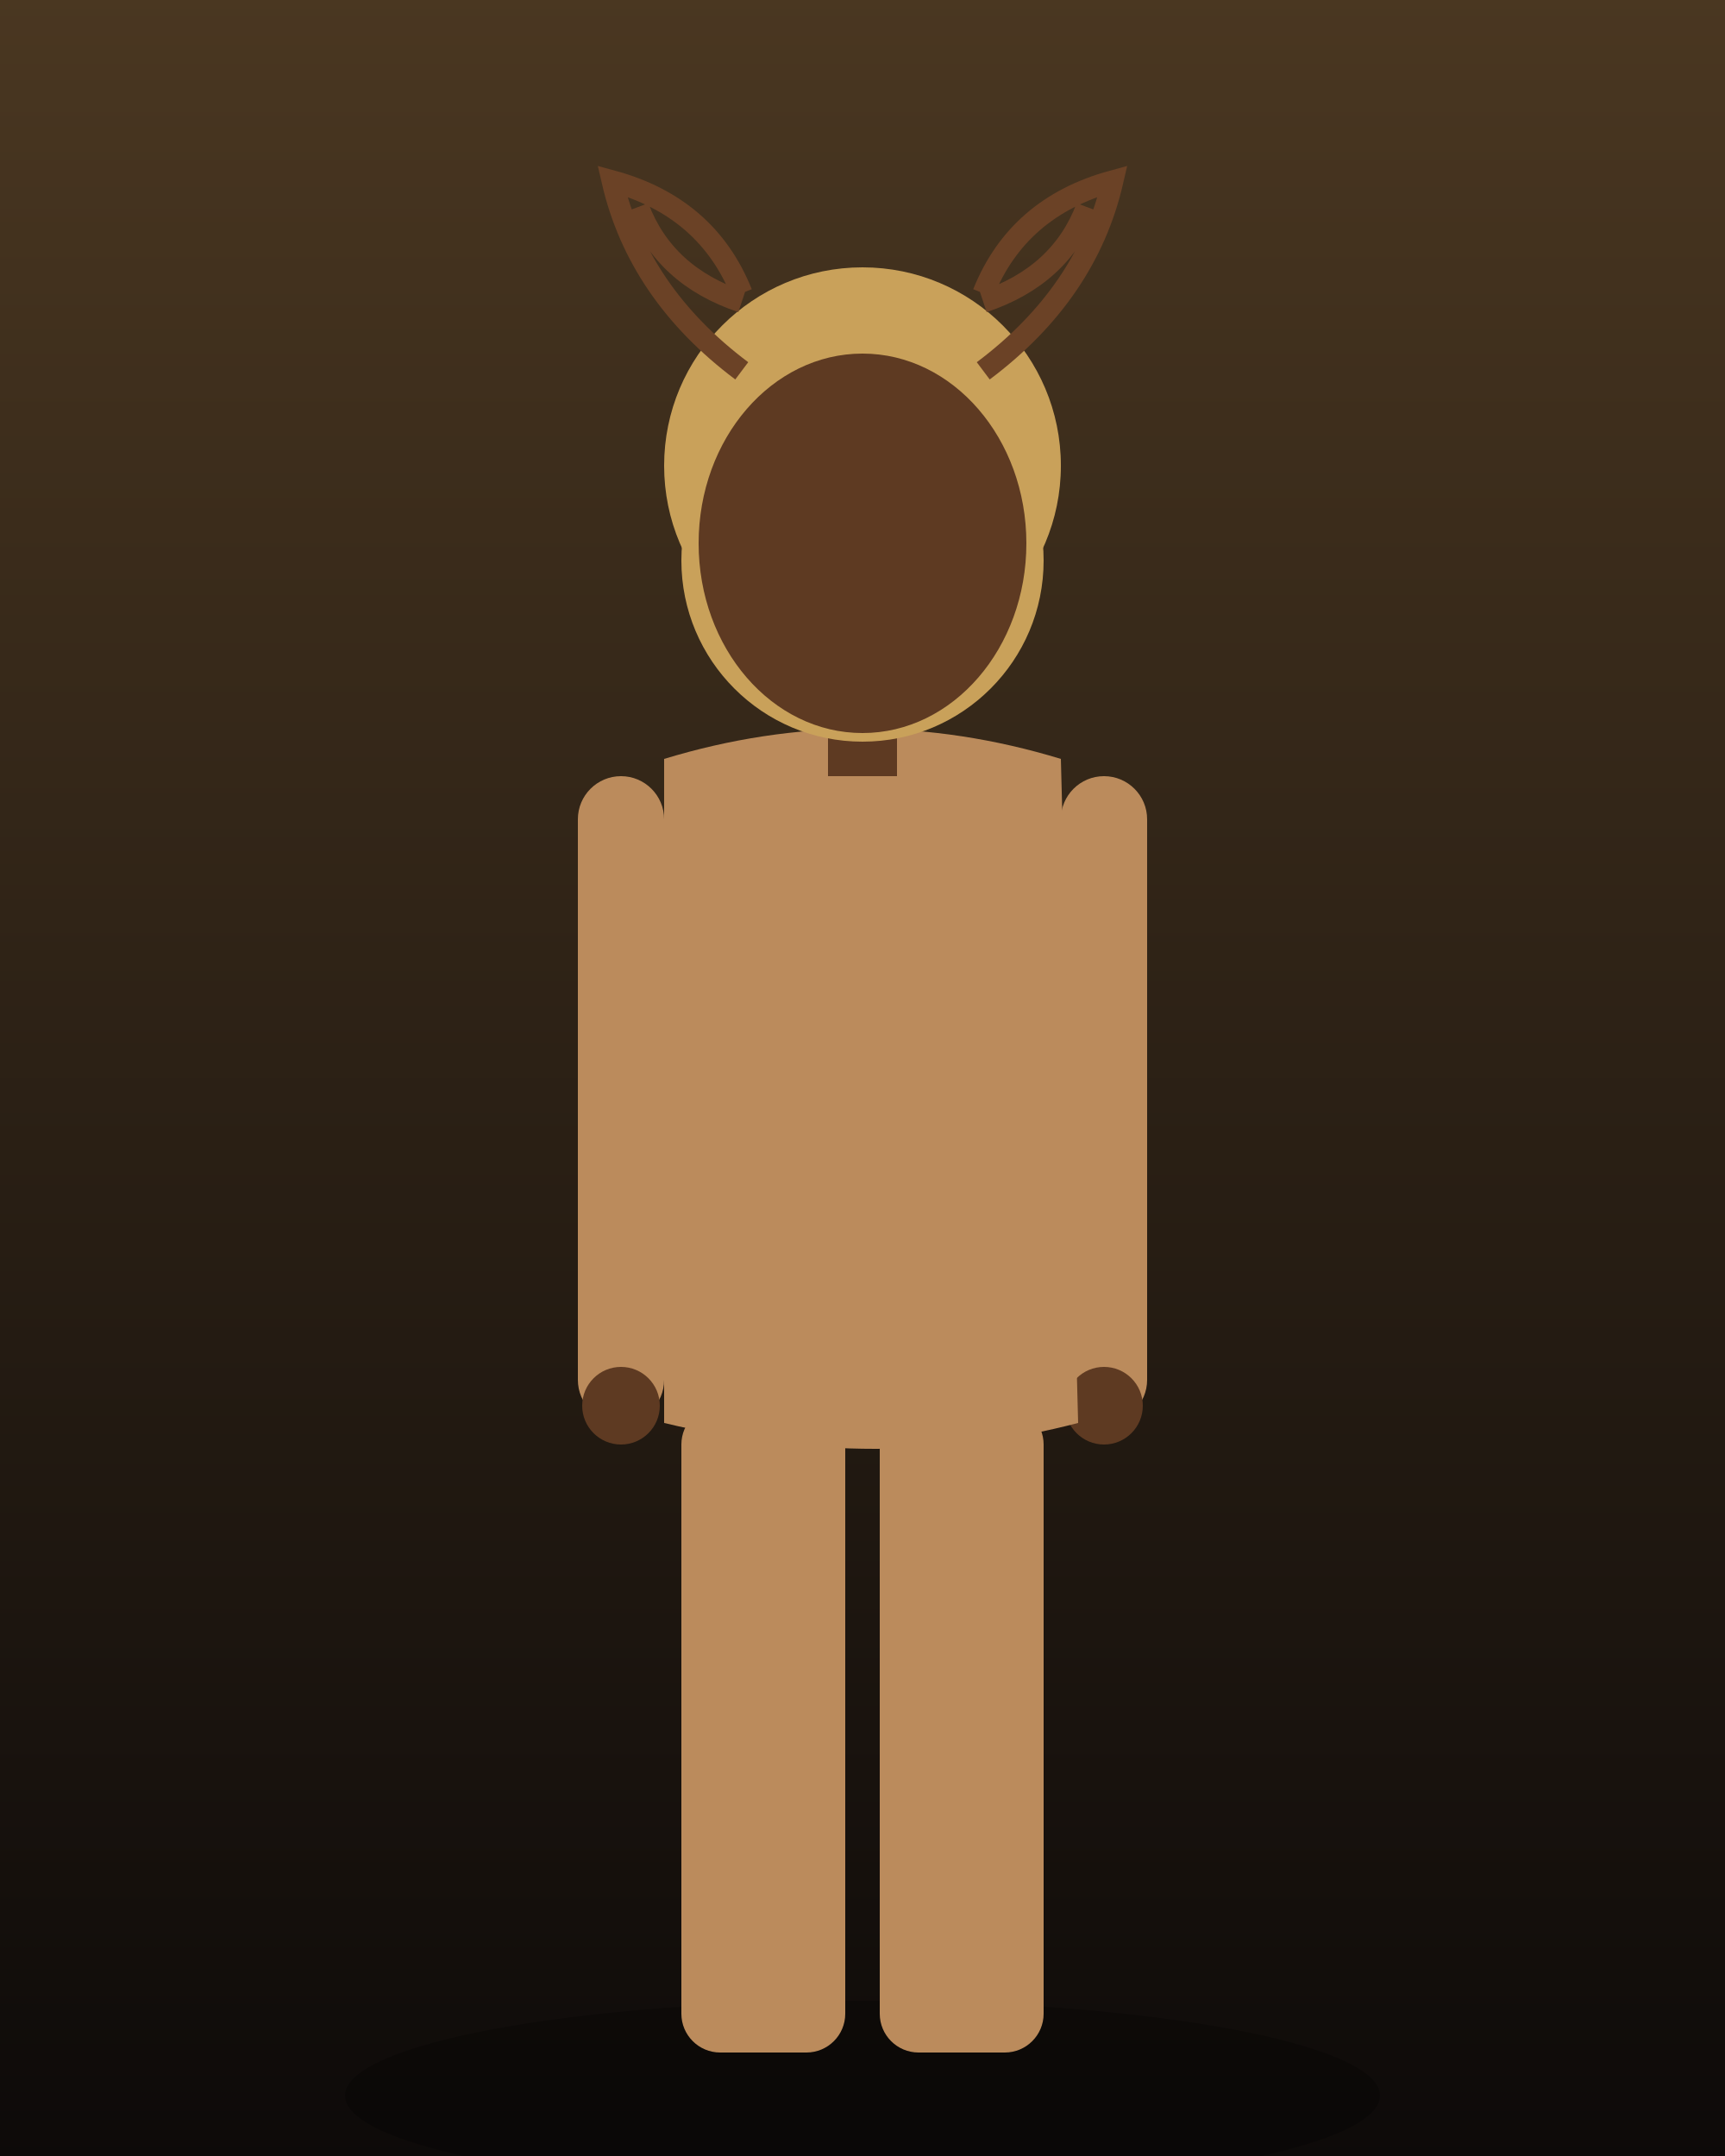
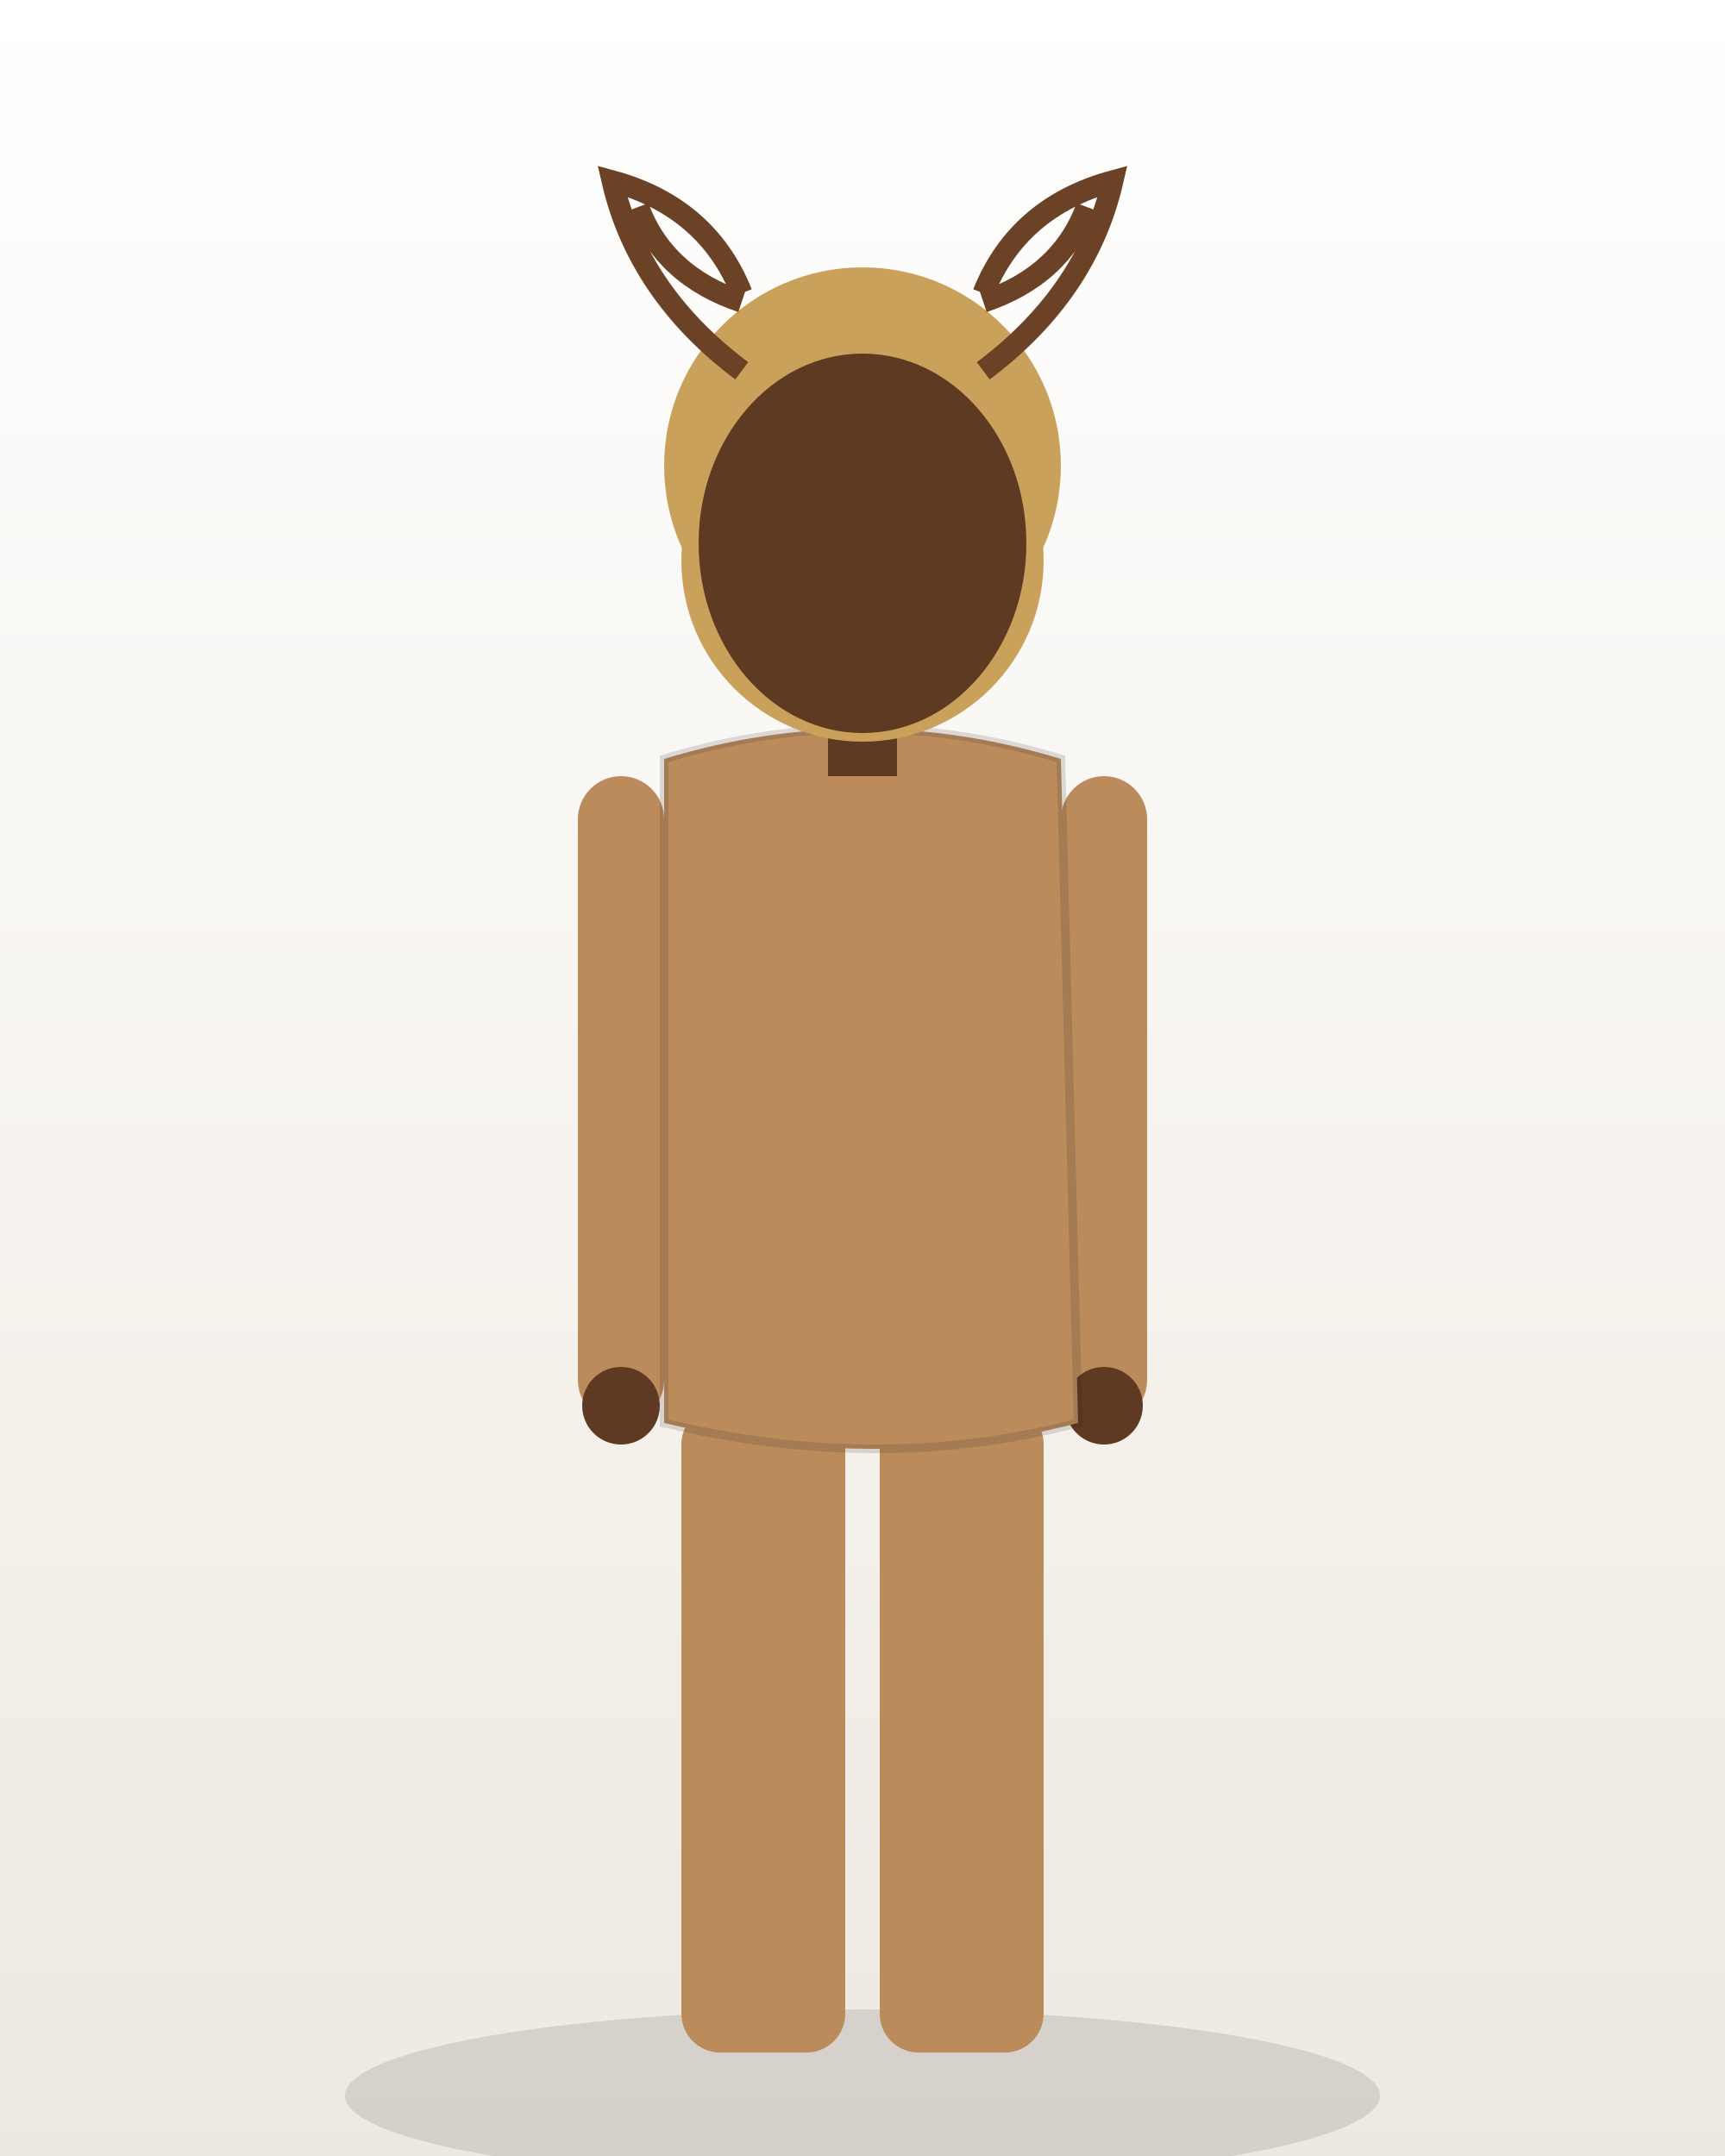
<svg xmlns="http://www.w3.org/2000/svg" width="400" height="500" viewBox="0 0 400 500" role="img" aria-label="Reindeer Onesie illustration">
  <defs>
    <linearGradient id="g-pj-reindeer-onesie" x1="0" y1="0" x2="0" y2="1">
-       <stop offset="0" stop-color="#4A3721" />
-       <stop offset="1" stop-color="#0d0a09" />
+       <stop offset="0" stop-color="#ffffff" />
+       <stop offset="1" stop-color="#eee9e0" />
    </linearGradient>
  </defs>
  <rect width="400" height="500" fill="url(#g-pj-reindeer-onesie)" />
-   <ellipse cx="200" cy="486" rx="120" ry="22" fill="#000" opacity="0.25" />
+   <ellipse cx="200" cy="486" rx="120" ry="20" fill="#1c1a17" opacity="0.12" />
  <clipPath id="t-pj-reindeer-onesie">
    <path d="M154 176     q46 -14 92 0     l4 154     q-46 12 -96 0 Z" />
  </clipPath>
  <rect x="158" y="326" width="38" height="150" rx="9" fill="#BB8B5C" />
  <rect x="204" y="326" width="38" height="150" rx="9" fill="#BB8B5C" />
  <rect x="134" y="180" width="20" height="150" rx="10" fill="#BB8B5C" />
  <rect x="246" y="180" width="20" height="150" rx="10" fill="#BB8B5C" />
  <circle cx="144" cy="326" r="9" fill="#5E3A22" />
  <circle cx="256" cy="326" r="9" fill="#5E3A22" />
-   <path d="M154 176     q46 -14 92 0     l4 154     q-46 12 -96 0 Z" fill="#BB8B5C" />
+   <path d="M154 176     q46 -14 92 0     l4 154     q-46 12 -96 0 Z" fill="#BB8B5C" stroke="#1c1a17" stroke-opacity="0.14" stroke-width="2" />
  <g clip-path="url(#t-pj-reindeer-onesie)" />
  <rect x="192" y="150" width="16" height="30" fill="#5E3A22" />
  <circle cx="200" cy="108" r="46" fill="#C9A15A" />
  <circle cx="200" cy="130" r="42" fill="#C9A15A" />
  <ellipse cx="200" cy="126" rx="38" ry="44" fill="#5E3A22" />
  <path d="M172 86 q-24 -18 -30 -44 q22 6 30 26 M172 70 q-18 -6 -24 -22" stroke="#6B4226" stroke-width="5" fill="none" />
  <path d="M228 86 q24 -18 30 -44 q-22 6 -30 26 M228 70 q18 -6 24 -22" stroke="#6B4226" stroke-width="5" fill="none" />
</svg>
